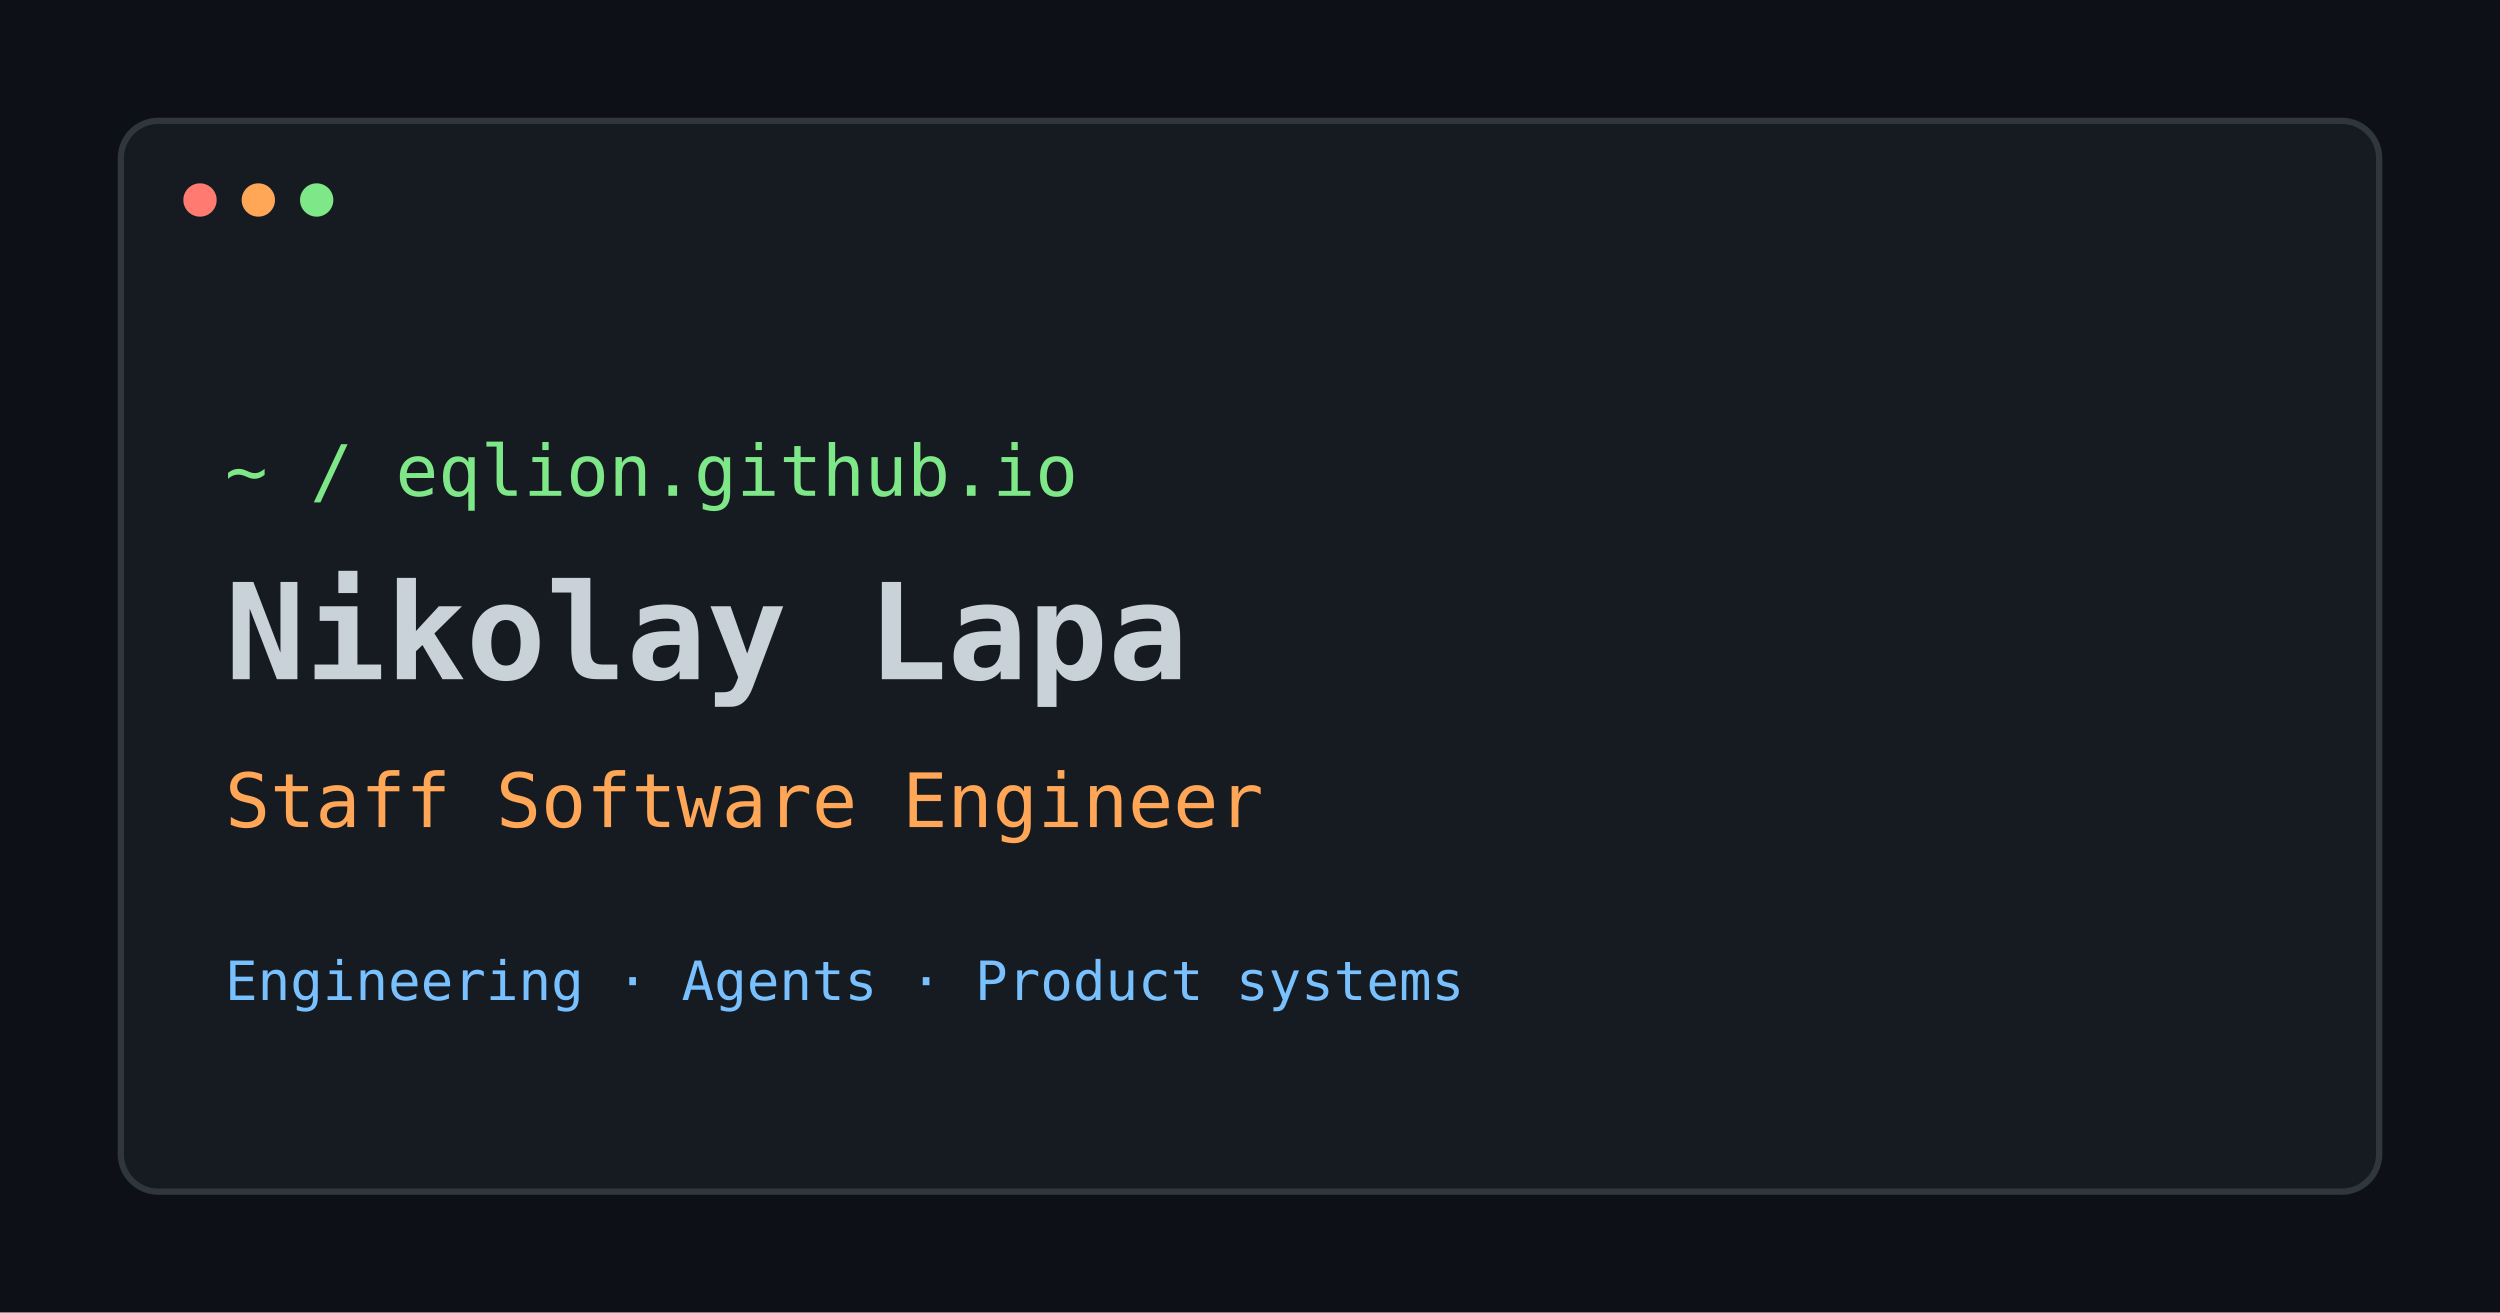
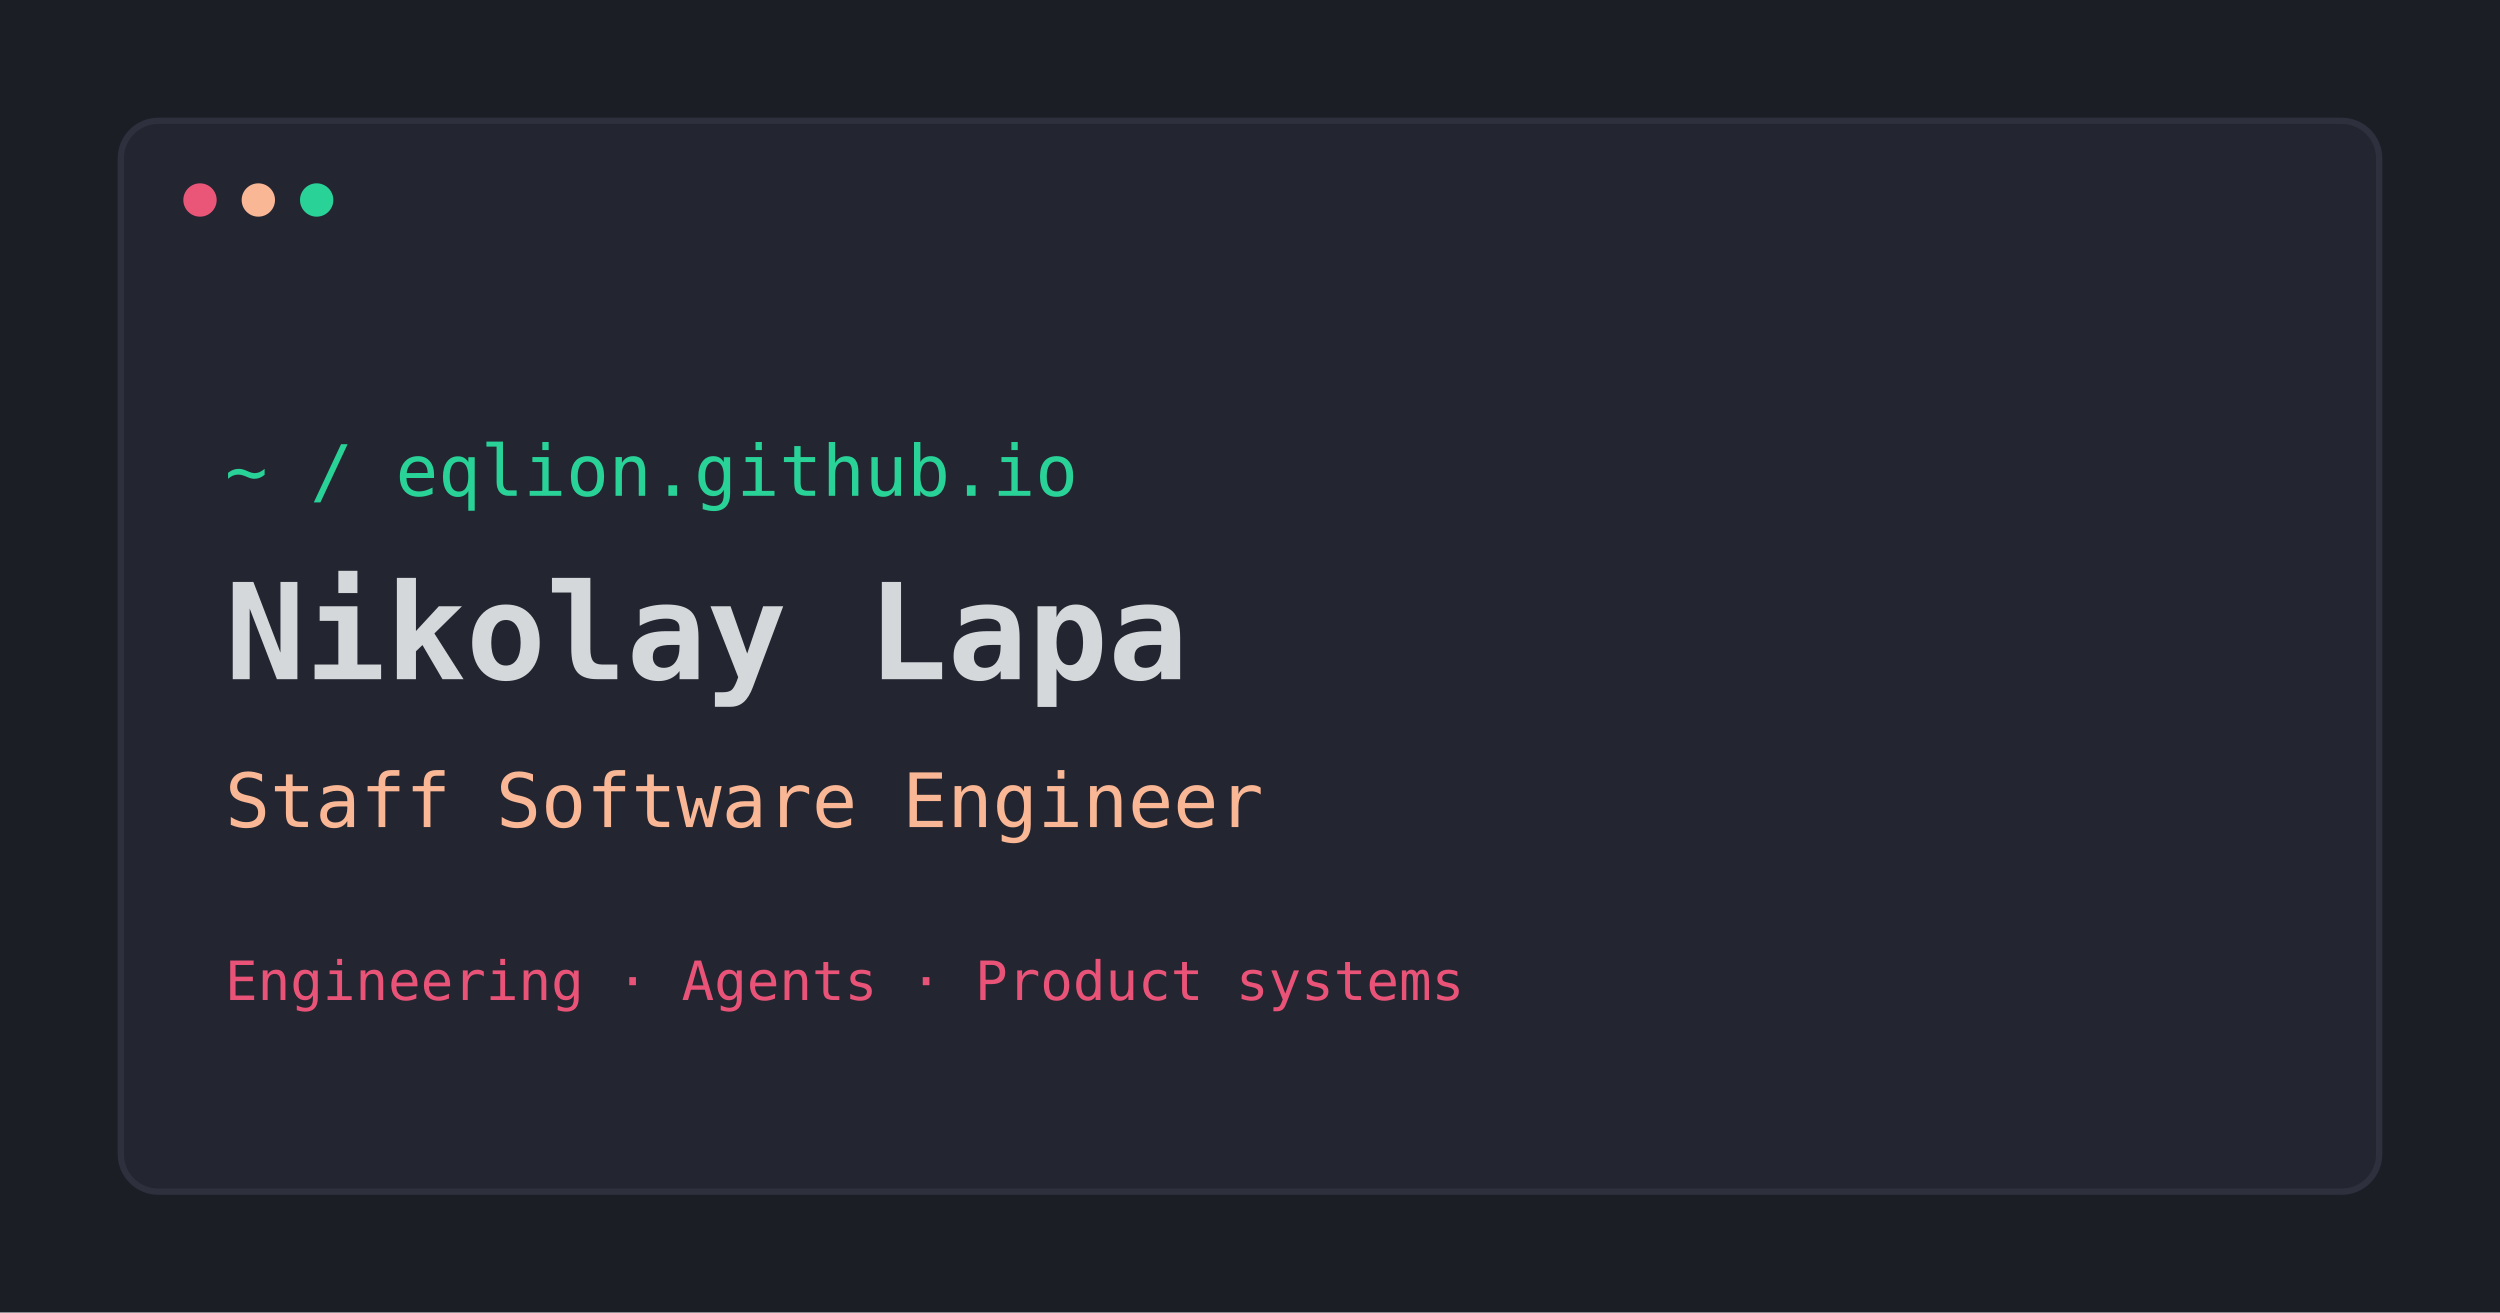
<svg xmlns="http://www.w3.org/2000/svg" width="1200" height="630" viewBox="0 0 1200 630">
-   <rect width="1200" height="630" fill="#0d1117" />
-   <rect x="58" y="58" width="1084" height="514" rx="18" fill="#161b22" stroke="#30363d" stroke-width="3" />
-   <circle cx="96" cy="96" r="8" fill="#ff7b72" />
-   <circle cx="124" cy="96" r="8" fill="#ffa657" />
-   <circle cx="152" cy="96" r="8" fill="#7ee787" />
-   <text x="108" y="238" fill="#7ee787" font-family="Fira Code, monospace" font-size="34">~ / eqlion.github.io</text>
-   <text x="108" y="326" fill="#c9d1d9" font-family="Fira Code, monospace" font-size="64" font-weight="700">Nikolay Lapa</text>
-   <text x="108" y="397" fill="#ffa657" font-family="Fira Code, monospace" font-size="36">Staff Software Engineer</text>
-   <text x="108" y="480" fill="#79c0ff" font-family="Fira Code, monospace" font-size="26">Engineering · Agents · Product systems</text>
+   <rect width="1200" height="630" fill="#1c1e26" />
+   <rect x="58" y="58" width="1084" height="514" rx="18" fill="#232530" stroke="#2e303e" stroke-width="3" />
+   <circle cx="96" cy="96" r="8" fill="#e95678" />
+   <circle cx="124" cy="96" r="8" fill="#fab795" />
+   <circle cx="152" cy="96" r="8" fill="#29d398" />
+   <text x="108" y="238" fill="#29d398" font-family="Fira Code, monospace" font-size="34">~ / eqlion.github.io</text>
+   <text x="108" y="326" fill="#d5d8da" font-family="Fira Code, monospace" font-size="64" font-weight="700">Nikolay Lapa</text>
+   <text x="108" y="397" fill="#fab795" font-family="Fira Code, monospace" font-size="36">Staff Software Engineer</text>
+   <text x="108" y="480" fill="#e95378" font-family="Fira Code, monospace" font-size="26">Engineering · Agents · Product systems</text>
</svg>
